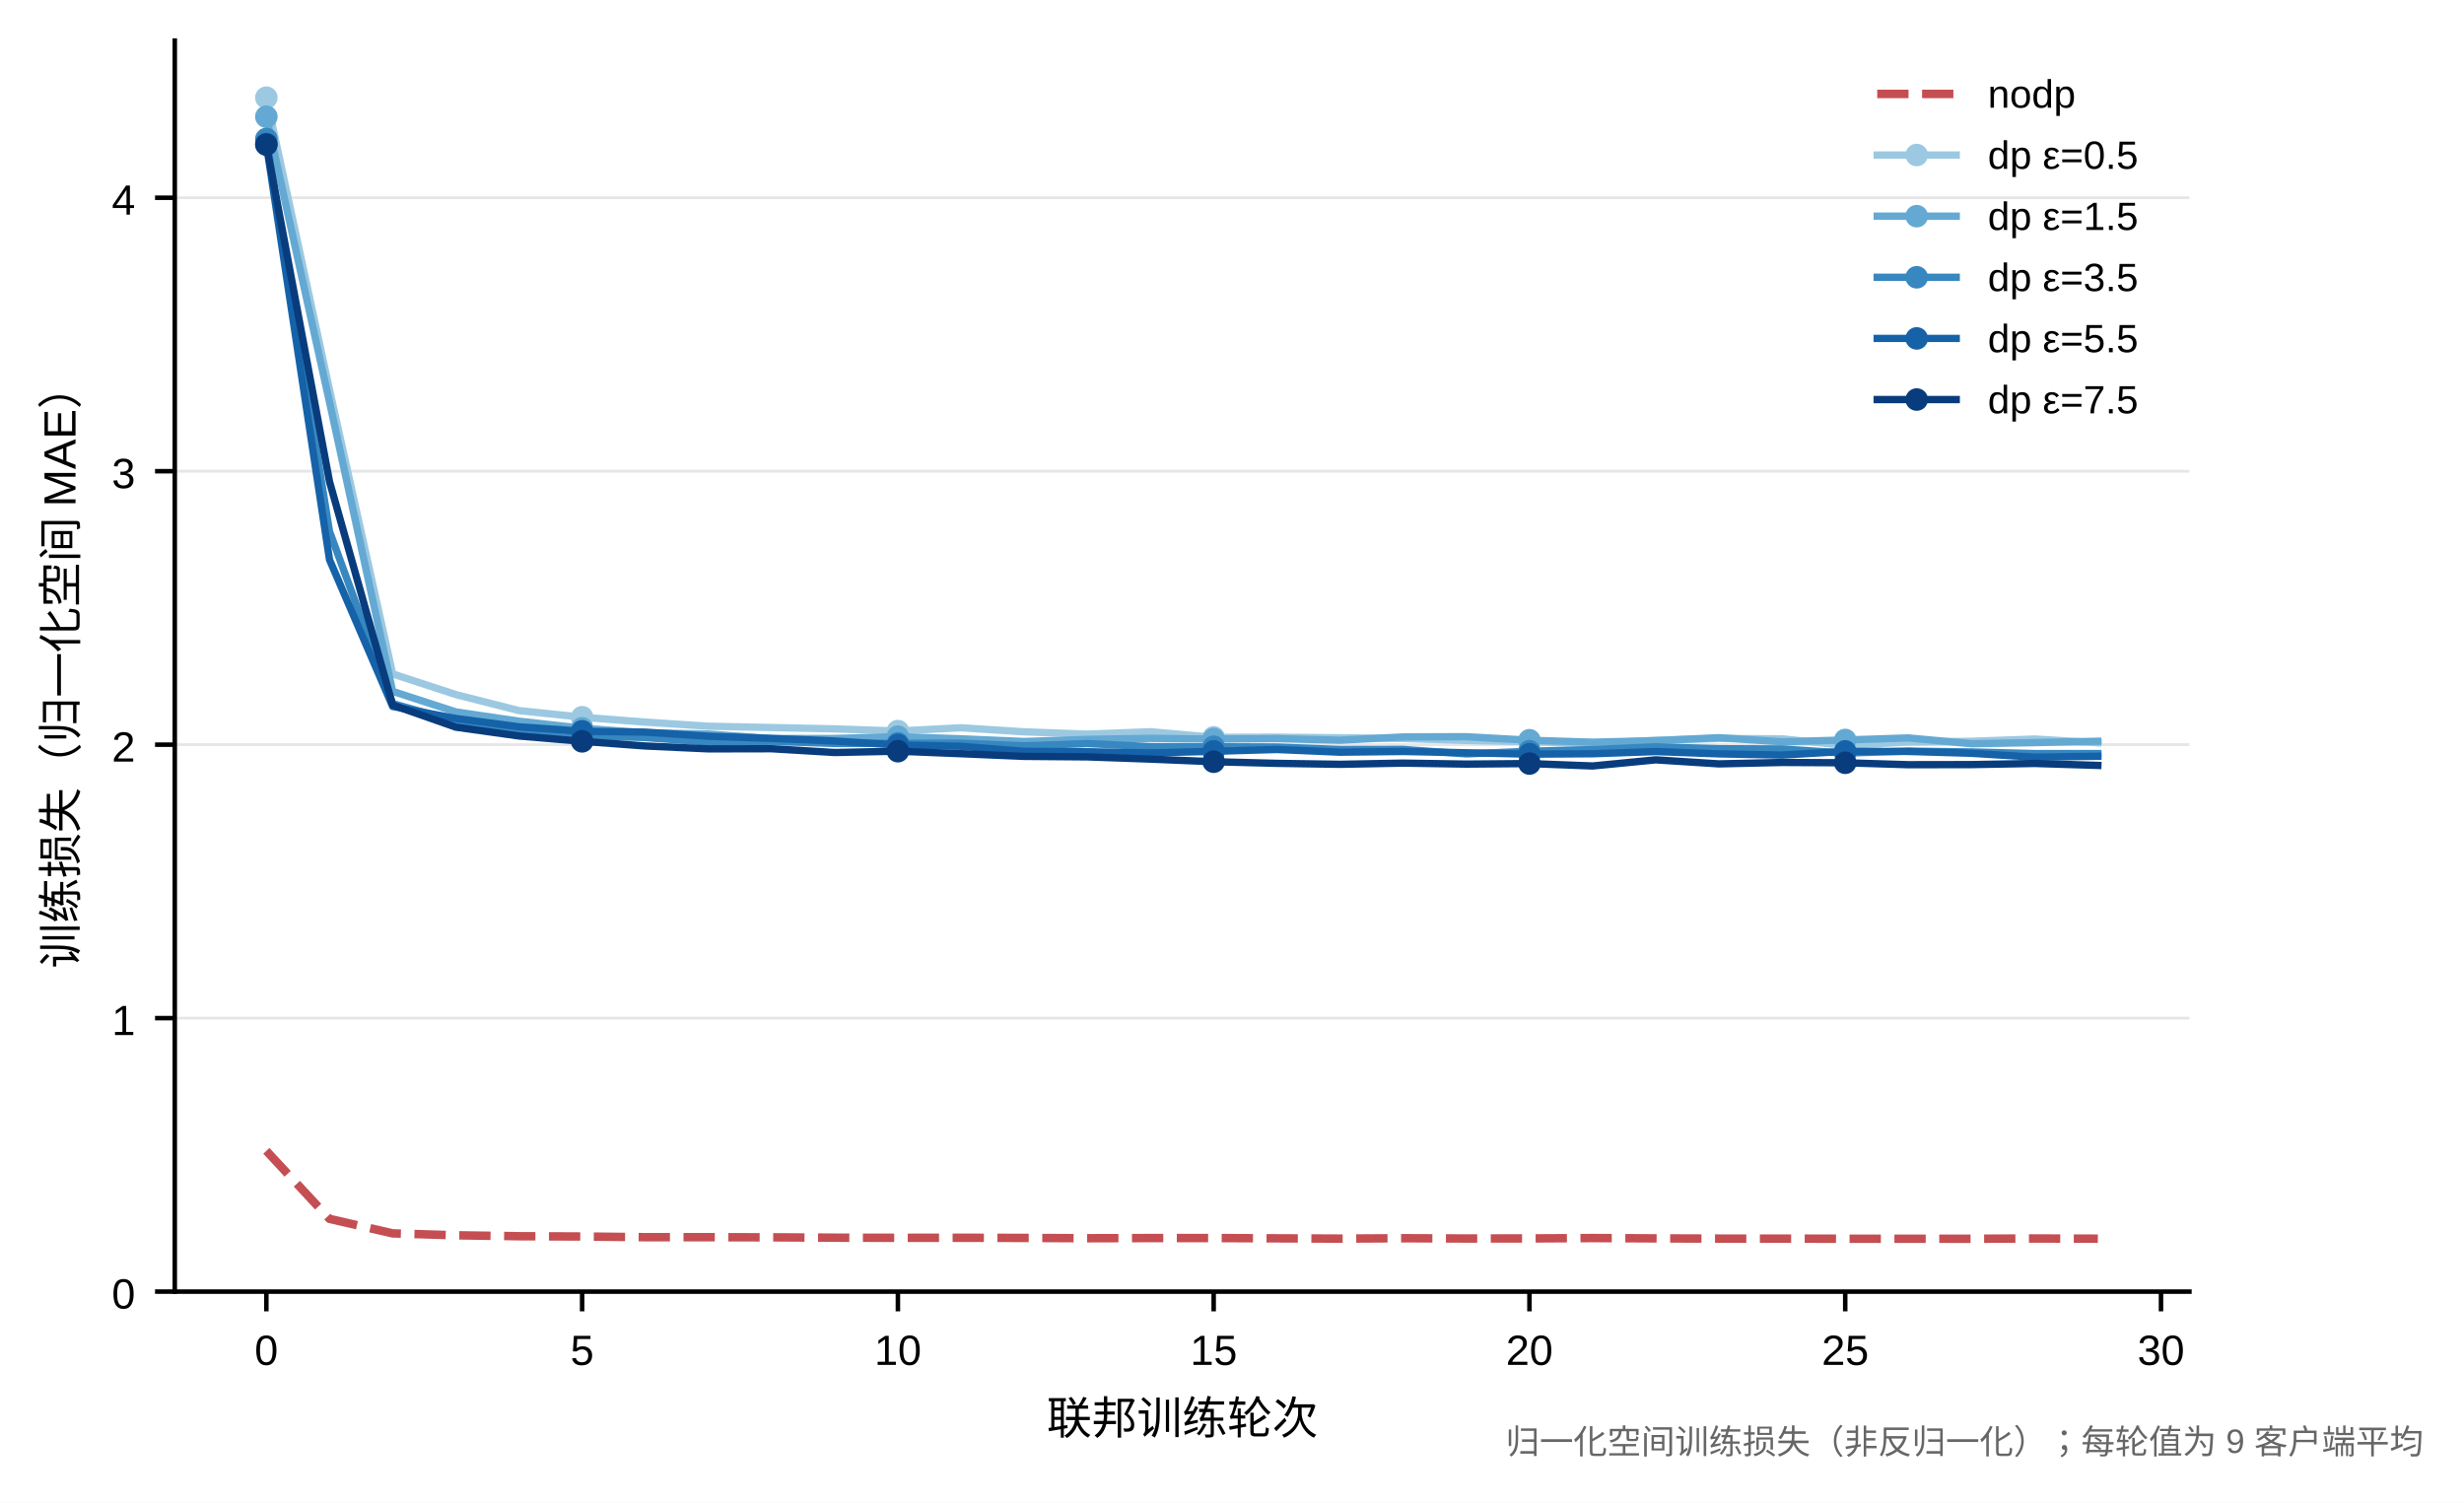
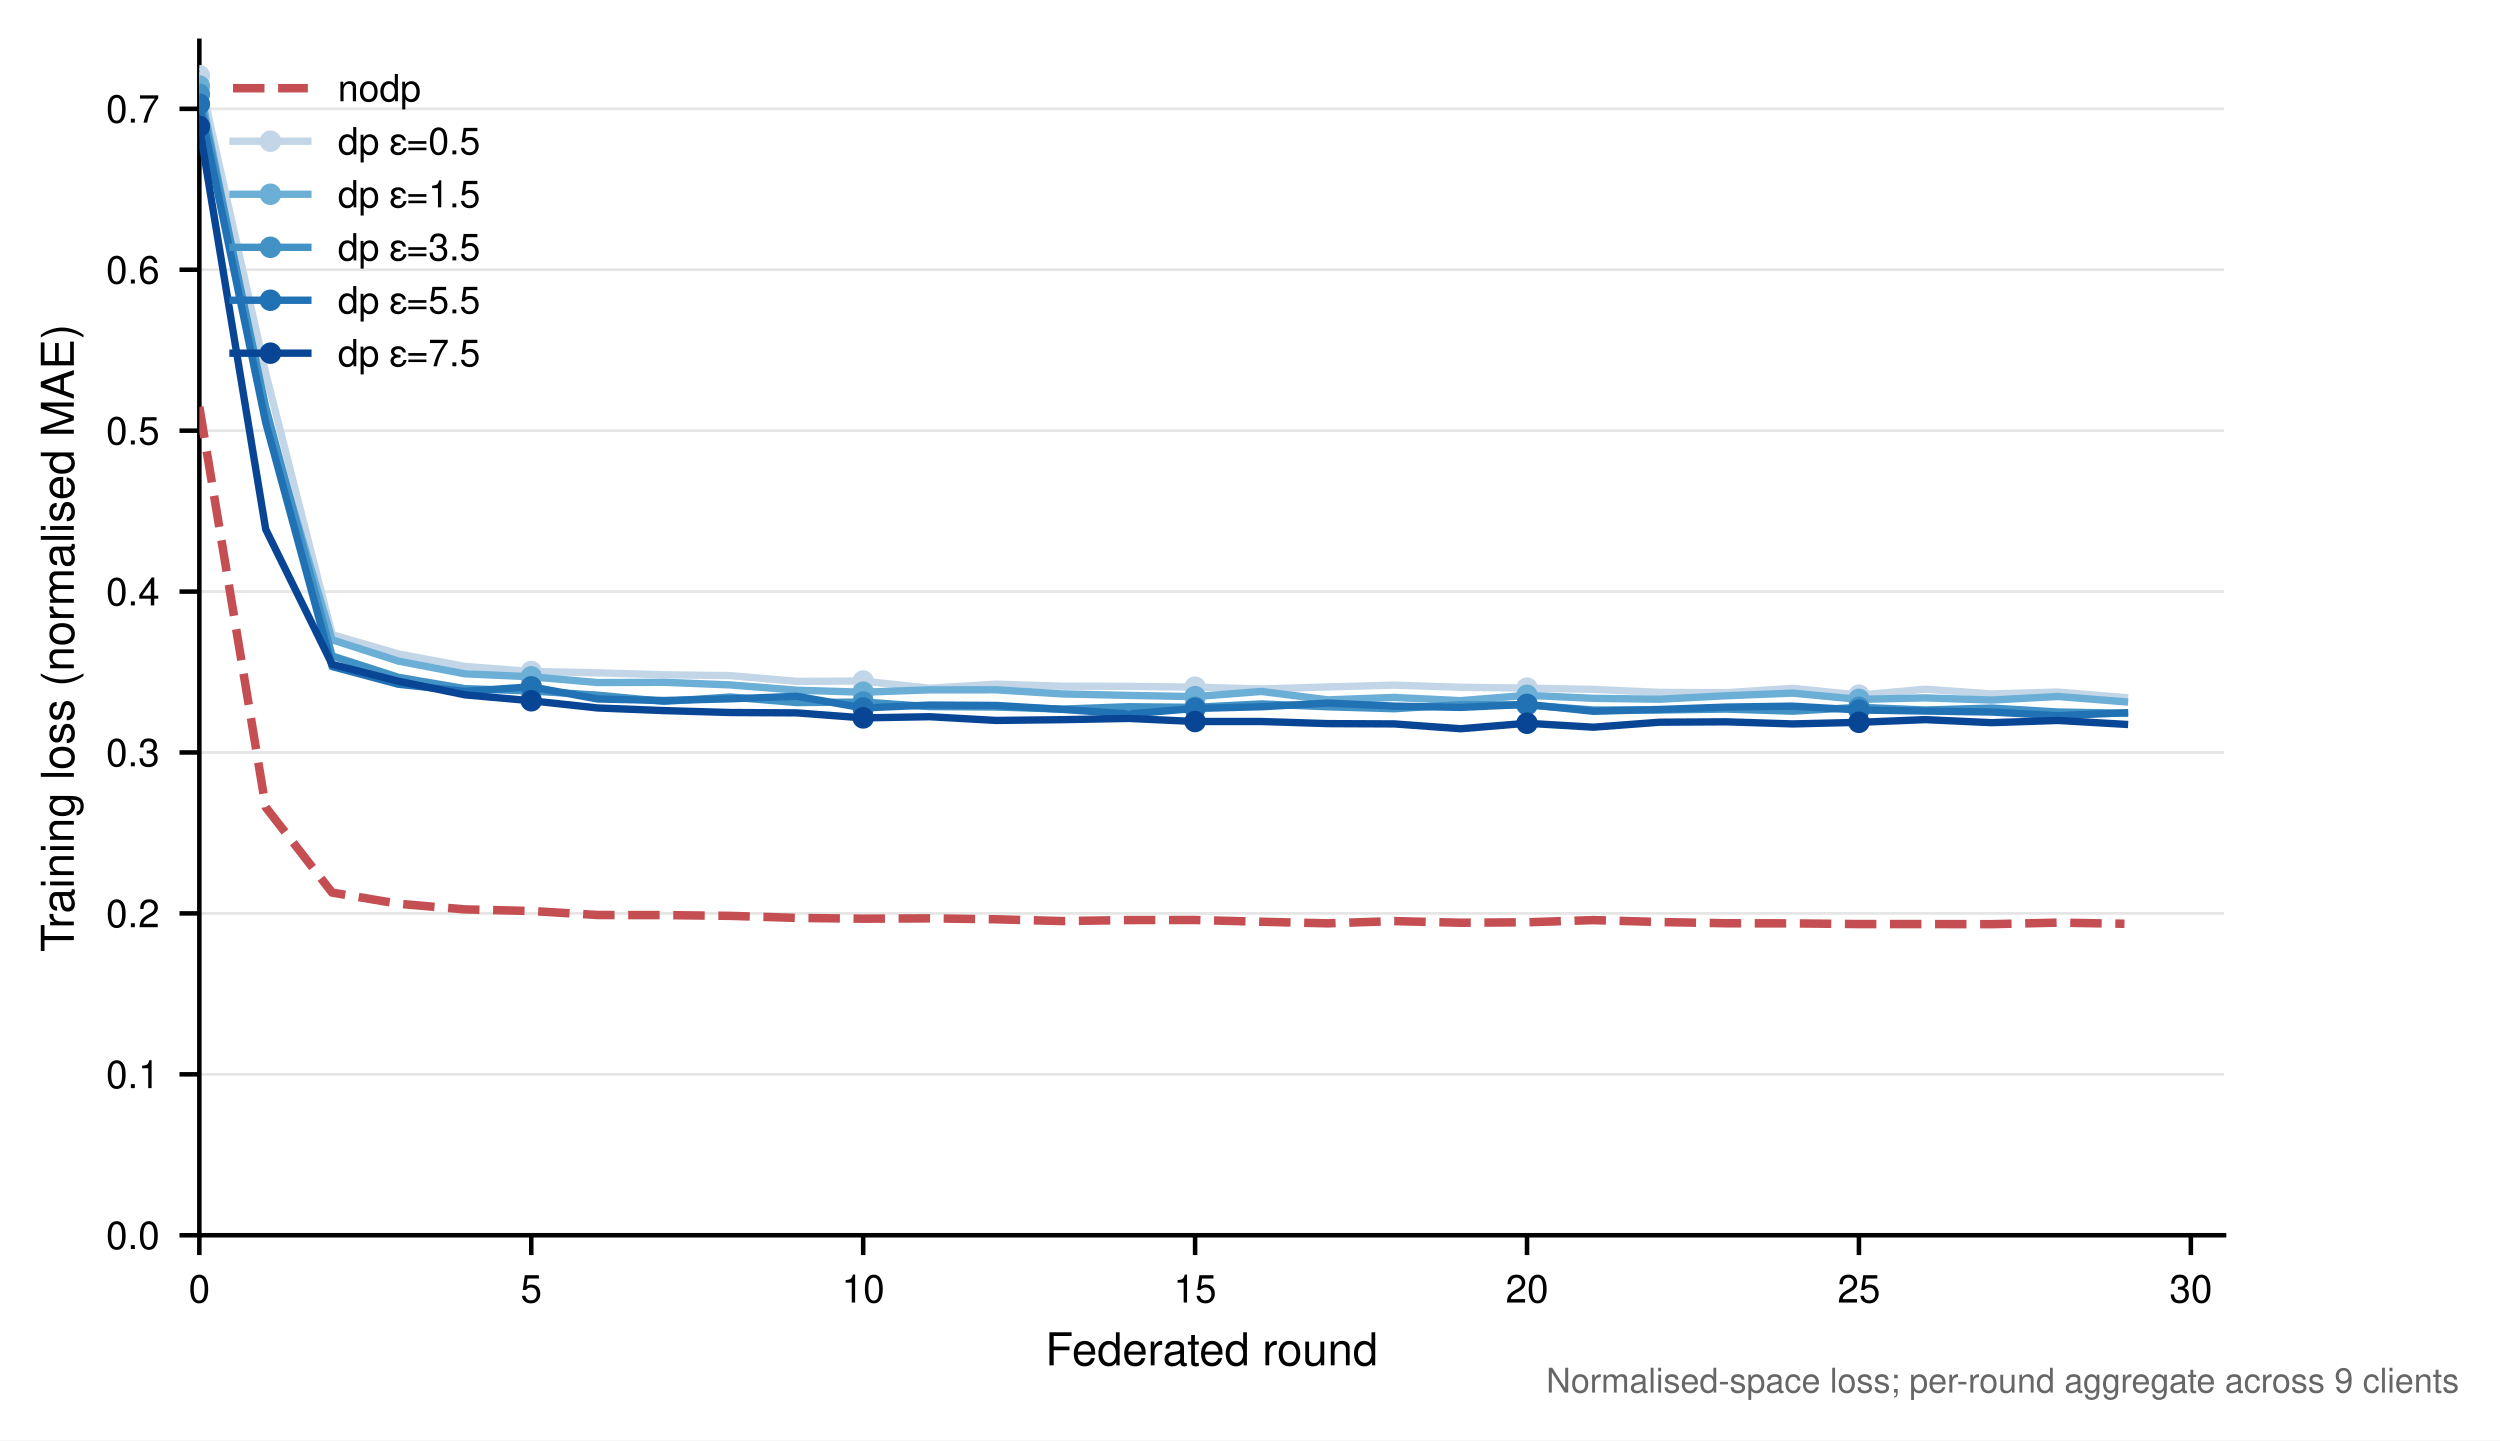
- <svg xmlns="http://www.w3.org/2000/svg" xmlns:xlink="http://www.w3.org/1999/xlink" width="436.774pt" height="266.4pt" viewBox="0 0 436.774 266.4" version="1.1">
+ <svg xmlns="http://www.w3.org/2000/svg" xmlns:xlink="http://www.w3.org/1999/xlink" width="440.952pt" height="254.074pt" viewBox="0 0 440.952 254.074" version="1.1">
  <defs>
    <style type="text/css">*{stroke-linejoin: round; stroke-linecap: butt}</style>
  </defs>
  <g id="figure_1">
    <g id="patch_1">
-       <path d="M 0 266.4  L 436.774 266.4  L 436.774 0  L 0 0  z " style="fill: #ffffff" />
+       <path d="M 0 254.074  L 440.952 254.074  L 440.952 0  L 0 0  z " style="fill: #ffffff" />
    </g>
    <g id="axes_1">
      <g id="patch_2">
-         <path d="M 30.982 228.96  L 388.102 228.96  L 388.102 7.2  L 30.982 7.2  z " style="fill: #ffffff" />
+         <path d="M 35.16 217.872  L 392.279 217.872  L 392.279 7.2  L 35.16 7.2  z " style="fill: #ffffff" />
      </g>
      <g id="matplotlib.axis_1">
        <g id="xtick_1">
          <g id="line2d_1">
            <defs>
-               <path id="mc096a0cbab" d="M 0 0  L 0 3.5  " style="stroke: #000000; stroke-width: 0.8" />
+               <path id="m8c73016b46" d="M 0 0  L 0 3.5  " style="stroke: #000000; stroke-width: 0.8" />
            </defs>
            <g>
-               <use xlink:href="#mc096a0cbab" x="47.215" y="228.96" style="stroke: #000000; stroke-width: 0.8" />
+               <use xlink:href="#m8c73016b46" x="35.16" y="217.872" style="stroke: #000000; stroke-width: 0.8" />
            </g>
          </g>
          <g id="text_1">
-             <text style="font-size: 7.5px; font-family: 'Microsoft YaHei', 'Arial', 'SimHei', 'DejaVu Sans', sans-serif; text-anchor: middle" x="47.215" y="241.955" transform="rotate(-0 47.21452 241.9553)">0</text>
+             <text style="font: 6.8px 'Helvetica', 'Arial', 'DejaVu Sans', sans-serif; text-anchor: middle" x="35.16" y="229.739" transform="rotate(-0 35.1595 229.7393)">0</text>
          </g>
        </g>
        <g id="xtick_2">
          <g id="line2d_2">
            <g>
-               <use xlink:href="#mc096a0cbab" x="103.189" y="228.96" style="stroke: #000000; stroke-width: 0.8" />
+               <use xlink:href="#m8c73016b46" x="93.704" y="217.872" style="stroke: #000000; stroke-width: 0.8" />
            </g>
          </g>
          <g id="text_2">
-             <text style="font-size: 7.5px; font-family: 'Microsoft YaHei', 'Arial', 'SimHei', 'DejaVu Sans', sans-serif; text-anchor: middle" x="103.189" y="241.955" transform="rotate(-0 103.1894 241.9553)">5</text>
+             <text style="font: 6.8px 'Helvetica', 'Arial', 'DejaVu Sans', sans-serif; text-anchor: middle" x="93.704" y="229.739" transform="rotate(-0 93.70376 229.7393)">5</text>
          </g>
        </g>
        <g id="xtick_3">
          <g id="line2d_3">
            <g>
-               <use xlink:href="#mc096a0cbab" x="159.164" y="228.96" style="stroke: #000000; stroke-width: 0.8" />
+               <use xlink:href="#m8c73016b46" x="152.248" y="217.872" style="stroke: #000000; stroke-width: 0.8" />
            </g>
          </g>
          <g id="text_3">
-             <text style="font-size: 7.5px; font-family: 'Microsoft YaHei', 'Arial', 'SimHei', 'DejaVu Sans', sans-serif; text-anchor: middle" x="159.164" y="241.955" transform="rotate(-0 159.1644 241.9553)">10</text>
+             <text style="font: 6.8px 'Helvetica', 'Arial', 'DejaVu Sans', sans-serif; text-anchor: middle" x="152.248" y="229.739" transform="rotate(-0 152.248 229.7393)">10</text>
          </g>
        </g>
        <g id="xtick_4">
          <g id="line2d_4">
            <g>
-               <use xlink:href="#mc096a0cbab" x="215.139" y="228.96" style="stroke: #000000; stroke-width: 0.8" />
+               <use xlink:href="#m8c73016b46" x="210.792" y="217.872" style="stroke: #000000; stroke-width: 0.8" />
            </g>
          </g>
          <g id="text_4">
-             <text style="font-size: 7.5px; font-family: 'Microsoft YaHei', 'Arial', 'SimHei', 'DejaVu Sans', sans-serif; text-anchor: middle" x="215.139" y="241.955" transform="rotate(-0 215.1393 241.9553)">15</text>
+             <text style="font: 6.8px 'Helvetica', 'Arial', 'DejaVu Sans', sans-serif; text-anchor: middle" x="210.792" y="229.739" transform="rotate(-0 210.7923 229.7393)">15</text>
          </g>
        </g>
        <g id="xtick_5">
          <g id="line2d_5">
            <g>
-               <use xlink:href="#mc096a0cbab" x="271.114" y="228.96" style="stroke: #000000; stroke-width: 0.8" />
+               <use xlink:href="#m8c73016b46" x="269.337" y="217.872" style="stroke: #000000; stroke-width: 0.8" />
            </g>
          </g>
          <g id="text_5">
-             <text style="font-size: 7.5px; font-family: 'Microsoft YaHei', 'Arial', 'SimHei', 'DejaVu Sans', sans-serif; text-anchor: middle" x="271.114" y="241.955" transform="rotate(-0 271.1142 241.9553)">20</text>
+             <text style="font: 6.8px 'Helvetica', 'Arial', 'DejaVu Sans', sans-serif; text-anchor: middle" x="269.337" y="229.739" transform="rotate(-0 269.3365 229.7393)">20</text>
          </g>
        </g>
        <g id="xtick_6">
          <g id="line2d_6">
            <g>
-               <use xlink:href="#mc096a0cbab" x="327.089" y="228.96" style="stroke: #000000; stroke-width: 0.8" />
+               <use xlink:href="#m8c73016b46" x="327.881" y="217.872" style="stroke: #000000; stroke-width: 0.8" />
            </g>
          </g>
          <g id="text_6">
-             <text style="font-size: 7.5px; font-family: 'Microsoft YaHei', 'Arial', 'SimHei', 'DejaVu Sans', sans-serif; text-anchor: middle" x="327.089" y="241.955" transform="rotate(-0 327.0891 241.9553)">25</text>
+             <text style="font: 6.8px 'Helvetica', 'Arial', 'DejaVu Sans', sans-serif; text-anchor: middle" x="327.881" y="229.739" transform="rotate(-0 327.8808 229.7393)">25</text>
          </g>
        </g>
        <g id="xtick_7">
          <g id="line2d_7">
            <g>
-               <use xlink:href="#mc096a0cbab" x="383.064" y="228.96" style="stroke: #000000; stroke-width: 0.8" />
+               <use xlink:href="#m8c73016b46" x="386.425" y="217.872" style="stroke: #000000; stroke-width: 0.8" />
            </g>
          </g>
          <g id="text_7">
-             <text style="font-size: 7.5px; font-family: 'Microsoft YaHei', 'Arial', 'SimHei', 'DejaVu Sans', sans-serif; text-anchor: middle" x="383.064" y="241.955" transform="rotate(-0 383.0641 241.9553)">30</text>
+             <text style="font: 6.8px 'Helvetica', 'Arial', 'DejaVu Sans', sans-serif; text-anchor: middle" x="386.425" y="229.739" transform="rotate(-0 386.4251 229.7393)">30</text>
          </g>
        </g>
        <g id="text_8">
-           <text style="font-size: 8px; font-family: 'Microsoft YaHei', 'Arial', 'SimHei', 'DejaVu Sans', sans-serif; text-anchor: middle" x="209.542" y="254.215" transform="rotate(-0 209.5418 254.2148)">联邦训练轮次</text>
+           <text style="font: 8px 'Helvetica', 'Arial', 'DejaVu Sans', sans-serif; text-anchor: middle" x="213.72" y="240.817" transform="rotate(-0 213.7195 240.8171)">Federated round</text>
        </g>
      </g>
      <g id="matplotlib.axis_2">
        <g id="ytick_1">
          <g id="line2d_8">
-             <path d="M 30.982 228.96  L 388.102 228.96  " clip-path="url(#p0b8fe4b0ea)" style="fill: none; stroke: #d6d6d6; stroke-opacity: 0.6; stroke-width: 0.5; stroke-linecap: square" />
+             <path d="M 35.16 217.872  L 392.279 217.872  " clip-path="url(#pbe2f5972a1)" style="fill: none; stroke: #d6d6d6; stroke-opacity: 0.6; stroke-width: 0.5; stroke-linecap: square" />
          </g>
          <g id="line2d_9">
            <defs>
-               <path id="mbb84b31524" d="M 0 0  L -3.5 0  " style="stroke: #000000; stroke-width: 0.8" />
+               <path id="m500024d7c5" d="M 0 0  L -3.5 0  " style="stroke: #000000; stroke-width: 0.8" />
            </defs>
            <g>
-               <use xlink:href="#mbb84b31524" x="30.982" y="228.96" style="stroke: #000000; stroke-width: 0.8" />
+               <use xlink:href="#m500024d7c5" x="35.16" y="217.872" style="stroke: #000000; stroke-width: 0.8" />
            </g>
          </g>
          <g id="text_9">
-             <text style="font-size: 7.5px; font-family: 'Microsoft YaHei', 'Arial', 'SimHei', 'DejaVu Sans', sans-serif; text-anchor: end" x="23.982" y="231.958" transform="rotate(-0 23.9818 231.9577)">0</text>
+             <text style="font: 6.8px 'Helvetica', 'Arial', 'DejaVu Sans', sans-serif; text-anchor: end" x="28.16" y="220.306" transform="rotate(-0 28.1595 220.3057)">0.0</text>
          </g>
        </g>
        <g id="ytick_2">
          <g id="line2d_10">
-             <path d="M 30.982 180.483  L 388.102 180.483  " clip-path="url(#p0b8fe4b0ea)" style="fill: none; stroke: #d6d6d6; stroke-opacity: 0.6; stroke-width: 0.5; stroke-linecap: square" />
+             <path d="M 35.16 189.49  L 392.279 189.49  " clip-path="url(#pbe2f5972a1)" style="fill: none; stroke: #d6d6d6; stroke-opacity: 0.6; stroke-width: 0.5; stroke-linecap: square" />
          </g>
          <g id="line2d_11">
            <g>
-               <use xlink:href="#mbb84b31524" x="30.982" y="180.483" style="stroke: #000000; stroke-width: 0.8" />
+               <use xlink:href="#m500024d7c5" x="35.16" y="189.49" style="stroke: #000000; stroke-width: 0.8" />
            </g>
          </g>
          <g id="text_10">
-             <text style="font-size: 7.5px; font-family: 'Microsoft YaHei', 'Arial', 'SimHei', 'DejaVu Sans', sans-serif; text-anchor: end" x="23.982" y="183.481" transform="rotate(-0 23.9818 183.4807)">1</text>
+             <text style="font: 6.8px 'Helvetica', 'Arial', 'DejaVu Sans', sans-serif; text-anchor: end" x="28.16" y="191.923" transform="rotate(-0 28.1595 191.9234)">0.1</text>
          </g>
        </g>
        <g id="ytick_3">
          <g id="line2d_12">
-             <path d="M 30.982 132.006  L 388.102 132.006  " clip-path="url(#p0b8fe4b0ea)" style="fill: none; stroke: #d6d6d6; stroke-opacity: 0.6; stroke-width: 0.5; stroke-linecap: square" />
+             <path d="M 35.16 161.107  L 392.279 161.107  " clip-path="url(#pbe2f5972a1)" style="fill: none; stroke: #d6d6d6; stroke-opacity: 0.6; stroke-width: 0.5; stroke-linecap: square" />
          </g>
          <g id="line2d_13">
            <g>
-               <use xlink:href="#mbb84b31524" x="30.982" y="132.006" style="stroke: #000000; stroke-width: 0.8" />
+               <use xlink:href="#m500024d7c5" x="35.16" y="161.107" style="stroke: #000000; stroke-width: 0.8" />
            </g>
          </g>
          <g id="text_11">
-             <text style="font-size: 7.5px; font-family: 'Microsoft YaHei', 'Arial', 'SimHei', 'DejaVu Sans', sans-serif; text-anchor: end" x="23.982" y="135.004" transform="rotate(-0 23.9818 135.0037)">2</text>
+             <text style="font: 6.8px 'Helvetica', 'Arial', 'DejaVu Sans', sans-serif; text-anchor: end" x="28.16" y="163.541" transform="rotate(-0 28.1595 163.5411)">0.2</text>
          </g>
        </g>
        <g id="ytick_4">
          <g id="line2d_14">
-             <path d="M 30.982 83.529  L 388.102 83.529  " clip-path="url(#p0b8fe4b0ea)" style="fill: none; stroke: #d6d6d6; stroke-opacity: 0.6; stroke-width: 0.5; stroke-linecap: square" />
+             <path d="M 35.16 132.725  L 392.279 132.725  " clip-path="url(#pbe2f5972a1)" style="fill: none; stroke: #d6d6d6; stroke-opacity: 0.6; stroke-width: 0.5; stroke-linecap: square" />
          </g>
          <g id="line2d_15">
            <g>
-               <use xlink:href="#mbb84b31524" x="30.982" y="83.529" style="stroke: #000000; stroke-width: 0.8" />
+               <use xlink:href="#m500024d7c5" x="35.16" y="132.725" style="stroke: #000000; stroke-width: 0.8" />
            </g>
          </g>
          <g id="text_12">
-             <text style="font-size: 7.5px; font-family: 'Microsoft YaHei', 'Arial', 'SimHei', 'DejaVu Sans', sans-serif; text-anchor: end" x="23.982" y="86.527" transform="rotate(-0 23.9818 86.52677)">3</text>
+             <text style="font: 6.8px 'Helvetica', 'Arial', 'DejaVu Sans', sans-serif; text-anchor: end" x="28.16" y="135.159" transform="rotate(-0 28.1595 135.1589)">0.3</text>
          </g>
        </g>
        <g id="ytick_5">
          <g id="line2d_16">
-             <path d="M 30.982 35.052  L 388.102 35.052  " clip-path="url(#p0b8fe4b0ea)" style="fill: none; stroke: #d6d6d6; stroke-opacity: 0.6; stroke-width: 0.5; stroke-linecap: square" />
+             <path d="M 35.16 104.343  L 392.279 104.343  " clip-path="url(#pbe2f5972a1)" style="fill: none; stroke: #d6d6d6; stroke-opacity: 0.6; stroke-width: 0.5; stroke-linecap: square" />
          </g>
          <g id="line2d_17">
            <g>
-               <use xlink:href="#mbb84b31524" x="30.982" y="35.052" style="stroke: #000000; stroke-width: 0.8" />
+               <use xlink:href="#m500024d7c5" x="35.16" y="104.343" style="stroke: #000000; stroke-width: 0.8" />
            </g>
          </g>
          <g id="text_13">
-             <text style="font-size: 7.5px; font-family: 'Microsoft YaHei', 'Arial', 'SimHei', 'DejaVu Sans', sans-serif; text-anchor: end" x="23.982" y="38.05" transform="rotate(-0 23.9818 38.04981)">4</text>
-           </g>
-         </g>
-         <g id="text_14">
-           <text style="font-size: 8px; font-family: 'Microsoft YaHei', 'Arial', 'SimHei', 'DejaVu Sans', sans-serif; text-anchor: middle" x="13.595" y="118.08" transform="rotate(-90 13.595 118.08)">训练损失（归一化空间 MAE）</text>
-         </g>
-       </g>
-       <g id="line2d_18">
-         <path d="M 47.215 204.006  L 58.41 216.065  L 69.604 218.637  L 80.799 218.975  L 91.994 219.144  L 103.189 219.192  L 114.384 219.313  L 125.579 219.315  L 136.774 219.338  L 147.969 219.4  L 159.164 219.424  L 170.359 219.414  L 181.554 219.442  L 192.749 219.496  L 203.944 219.465  L 215.139 219.463  L 226.334 219.516  L 237.529 219.564  L 248.724 219.496  L 259.919 219.546  L 271.114 219.532  L 282.309 219.466  L 293.504 219.524  L 304.699 219.562  L 315.894 219.565  L 327.089 219.586  L 338.284 219.586  L 349.479 219.589  L 360.674 219.542  L 371.869 219.577  " clip-path="url(#p0b8fe4b0ea)" style="fill: none; stroke-dasharray: 5.55,2.4; stroke-dashoffset: 0; stroke: #c44e52; stroke-width: 1.5" />
-       </g>
-       <g id="line2d_19">
-         <path d="M 47.215 17.314  L 58.41 69.087  L 69.604 119.463  L 80.799 123.126  L 91.994 125.968  L 103.189 127.141  L 114.384 128.01  L 125.579 128.736  L 136.774 128.97  L 147.969 129.203  L 159.164 129.591  L 170.359 129.01  L 181.554 129.728  L 192.749 130.142  L 203.944 129.714  L 215.139 130.705  L 226.334 130.68  L 237.529 130.781  L 248.724 130.904  L 259.919 131.265  L 271.114 131.472  L 282.309 131.82  L 293.504 131.225  L 304.699 130.907  L 315.894 130.972  L 327.089 132.13  L 338.284 131.538  L 349.479 131.407  L 360.674 131.006  L 371.869 131.671  " clip-path="url(#p0b8fe4b0ea)" style="fill: none; stroke: #9cc9e1; stroke-width: 1.3; stroke-linecap: square" />
-         <defs>
-           <path id="md9bd10a588" d="M 0 1.5  C 0.398 1.5 0.779 1.342 1.061 1.061  C 1.342 0.779 1.5 0.398 1.5 0  C 1.5 -0.398 1.342 -0.779 1.061 -1.061  C 0.779 -1.342 0.398 -1.5 0 -1.5  C -0.398 -1.5 -0.779 -1.342 -1.061 -1.061  C -1.342 -0.779 -1.5 -0.398 -1.5 0  C -1.5 0.398 -1.342 0.779 -1.061 1.061  C -0.779 1.342 -0.398 1.5 0 1.5  z " style="stroke: #9cc9e1" />
-         </defs>
-         <g clip-path="url(#p0b8fe4b0ea)">
-           <use xlink:href="#md9bd10a588" x="47.215" y="17.314" style="fill: #9cc9e1; stroke: #9cc9e1" />
-           <use xlink:href="#md9bd10a588" x="103.189" y="127.141" style="fill: #9cc9e1; stroke: #9cc9e1" />
-           <use xlink:href="#md9bd10a588" x="159.164" y="129.591" style="fill: #9cc9e1; stroke: #9cc9e1" />
-           <use xlink:href="#md9bd10a588" x="215.139" y="130.705" style="fill: #9cc9e1; stroke: #9cc9e1" />
-           <use xlink:href="#md9bd10a588" x="271.114" y="131.472" style="fill: #9cc9e1; stroke: #9cc9e1" />
-           <use xlink:href="#md9bd10a588" x="327.089" y="132.13" style="fill: #9cc9e1; stroke: #9cc9e1" />
-         </g>
-       </g>
-       <g id="line2d_20">
-         <path d="M 47.215 20.69  L 58.41 71.286  L 69.604 122.553  L 80.799 126.2  L 91.994 127.843  L 103.189 129.097  L 114.384 129.906  L 125.579 130.125  L 136.774 130.923  L 147.969 130.907  L 159.164 130.584  L 170.359 130.963  L 181.554 131.445  L 192.749 131.07  L 203.944 130.886  L 215.139 131.016  L 226.334 130.935  L 237.529 131.219  L 248.724 130.633  L 259.919 130.593  L 271.114 131.219  L 282.309 131.565  L 293.504 131.293  L 304.699 130.767  L 315.894 131.501  L 327.089 131.174  L 338.284 130.811  L 349.479 131.84  L 360.674 131.643  L 371.869 131.397  " clip-path="url(#p0b8fe4b0ea)" style="fill: none; stroke: #64a9d3; stroke-width: 1.3; stroke-linecap: square" />
-         <defs>
-           <path id="m34558d13ee" d="M 0 1.5  C 0.398 1.5 0.779 1.342 1.061 1.061  C 1.342 0.779 1.5 0.398 1.5 0  C 1.5 -0.398 1.342 -0.779 1.061 -1.061  C 0.779 -1.342 0.398 -1.5 0 -1.5  C -0.398 -1.5 -0.779 -1.342 -1.061 -1.061  C -1.342 -0.779 -1.5 -0.398 -1.5 0  C -1.5 0.398 -1.342 0.779 -1.061 1.061  C -0.779 1.342 -0.398 1.5 0 1.5  z " style="stroke: #64a9d3" />
-         </defs>
-         <g clip-path="url(#p0b8fe4b0ea)">
-           <use xlink:href="#m34558d13ee" x="47.215" y="20.69" style="fill: #64a9d3; stroke: #64a9d3" />
-           <use xlink:href="#m34558d13ee" x="103.189" y="129.097" style="fill: #64a9d3; stroke: #64a9d3" />
-           <use xlink:href="#m34558d13ee" x="159.164" y="130.584" style="fill: #64a9d3; stroke: #64a9d3" />
-           <use xlink:href="#m34558d13ee" x="215.139" y="131.016" style="fill: #64a9d3; stroke: #64a9d3" />
-           <use xlink:href="#m34558d13ee" x="271.114" y="131.219" style="fill: #64a9d3; stroke: #64a9d3" />
-           <use xlink:href="#m34558d13ee" x="327.089" y="131.174" style="fill: #64a9d3; stroke: #64a9d3" />
-         </g>
-       </g>
-       <g id="line2d_21">
-         <path d="M 47.215 24.636  L 58.41 94.197  L 69.604 124.723  L 80.799 127.885  L 91.994 129.905  L 103.189 130.423  L 114.384 130.75  L 125.579 131.554  L 136.774 131.418  L 147.969 131.789  L 159.164 131.761  L 170.359 131.754  L 181.554 132.215  L 192.749 131.808  L 203.944 132.351  L 215.139 132.37  L 226.334 132.419  L 237.529 132.867  L 248.724 132.848  L 259.919 133.643  L 271.114 133.169  L 282.309 132.873  L 293.504 132.383  L 304.699 132.717  L 315.894 132.766  L 327.089 133.501  L 338.284 133.145  L 349.479 133.292  L 360.674 133.581  L 371.869 133.585  " clip-path="url(#p0b8fe4b0ea)" style="fill: none; stroke: #3787c0; stroke-width: 1.3; stroke-linecap: square" />
-         <defs>
-           <path id="m93f8639a1e" d="M 0 1.5  C 0.398 1.5 0.779 1.342 1.061 1.061  C 1.342 0.779 1.5 0.398 1.5 0  C 1.5 -0.398 1.342 -0.779 1.061 -1.061  C 0.779 -1.342 0.398 -1.5 0 -1.5  C -0.398 -1.5 -0.779 -1.342 -1.061 -1.061  C -1.342 -0.779 -1.5 -0.398 -1.5 0  C -1.5 0.398 -1.342 0.779 -1.061 1.061  C -0.779 1.342 -0.398 1.5 0 1.5  z " style="stroke: #3787c0" />
-         </defs>
-         <g clip-path="url(#p0b8fe4b0ea)">
-           <use xlink:href="#m93f8639a1e" x="47.215" y="24.636" style="fill: #3787c0; stroke: #3787c0" />
-           <use xlink:href="#m93f8639a1e" x="103.189" y="130.423" style="fill: #3787c0; stroke: #3787c0" />
-           <use xlink:href="#m93f8639a1e" x="159.164" y="131.761" style="fill: #3787c0; stroke: #3787c0" />
-           <use xlink:href="#m93f8639a1e" x="215.139" y="132.37" style="fill: #3787c0; stroke: #3787c0" />
-           <use xlink:href="#m93f8639a1e" x="271.114" y="133.169" style="fill: #3787c0; stroke: #3787c0" />
-           <use xlink:href="#m93f8639a1e" x="327.089" y="133.501" style="fill: #3787c0; stroke: #3787c0" />
-         </g>
-       </g>
-       <g id="line2d_22">
-         <path d="M 47.215 25.539  L 58.41 99.225  L 69.604 125.231  L 80.799 127.363  L 91.994 128.846  L 103.189 129.629  L 114.384 129.781  L 125.579 130.511  L 136.774 130.893  L 147.969 131.36  L 159.164 132.055  L 170.359 132.298  L 181.554 133.182  L 192.749 133.254  L 203.944 133.465  L 215.139 133.187  L 226.334 132.859  L 237.529 133.341  L 248.724 133.213  L 259.919 133.437  L 271.114 133.689  L 282.309 133.616  L 293.504 133.229  L 304.699 133.638  L 315.894 133.851  L 327.089 133.194  L 338.284 133.207  L 349.479 133.535  L 360.674 134.224  L 371.869 134.059  " clip-path="url(#p0b8fe4b0ea)" style="fill: none; stroke: #1562a9; stroke-width: 1.3; stroke-linecap: square" />
-         <defs>
-           <path id="mb48e429b56" d="M 0 1.5  C 0.398 1.5 0.779 1.342 1.061 1.061  C 1.342 0.779 1.5 0.398 1.5 0  C 1.5 -0.398 1.342 -0.779 1.061 -1.061  C 0.779 -1.342 0.398 -1.5 0 -1.5  C -0.398 -1.5 -0.779 -1.342 -1.061 -1.061  C -1.342 -0.779 -1.5 -0.398 -1.5 0  C -1.5 0.398 -1.342 0.779 -1.061 1.061  C -0.779 1.342 -0.398 1.5 0 1.5  z " style="stroke: #1562a9" />
-         </defs>
-         <g clip-path="url(#p0b8fe4b0ea)">
-           <use xlink:href="#mb48e429b56" x="47.215" y="25.539" style="fill: #1562a9; stroke: #1562a9" />
-           <use xlink:href="#mb48e429b56" x="103.189" y="129.629" style="fill: #1562a9; stroke: #1562a9" />
-           <use xlink:href="#mb48e429b56" x="159.164" y="132.055" style="fill: #1562a9; stroke: #1562a9" />
-           <use xlink:href="#mb48e429b56" x="215.139" y="133.187" style="fill: #1562a9; stroke: #1562a9" />
-           <use xlink:href="#mb48e429b56" x="271.114" y="133.689" style="fill: #1562a9; stroke: #1562a9" />
-           <use xlink:href="#mb48e429b56" x="327.089" y="133.194" style="fill: #1562a9; stroke: #1562a9" />
-         </g>
-       </g>
-       <g id="line2d_23">
-         <path d="M 47.215 25.64  L 58.41 85.376  L 69.604 124.978  L 80.799 128.9  L 91.994 130.466  L 103.189 131.414  L 114.384 132.237  L 125.579 132.749  L 136.774 132.727  L 147.969 133.395  L 159.164 133.16  L 170.359 133.609  L 181.554 134.082  L 192.749 134.172  L 203.944 134.566  L 215.139 135.029  L 226.334 135.315  L 237.529 135.488  L 248.724 135.274  L 259.919 135.45  L 271.114 135.354  L 282.309 135.782  L 293.504 134.694  L 304.699 135.41  L 315.894 135.158  L 327.089 135.215  L 338.284 135.557  L 349.479 135.538  L 360.674 135.335  L 371.869 135.68  " clip-path="url(#p0b8fe4b0ea)" style="fill: none; stroke: #083c7d; stroke-width: 1.3; stroke-linecap: square" />
-         <defs>
-           <path id="m89db199615" d="M 0 1.5  C 0.398 1.5 0.779 1.342 1.061 1.061  C 1.342 0.779 1.5 0.398 1.5 0  C 1.5 -0.398 1.342 -0.779 1.061 -1.061  C 0.779 -1.342 0.398 -1.5 0 -1.5  C -0.398 -1.5 -0.779 -1.342 -1.061 -1.061  C -1.342 -0.779 -1.5 -0.398 -1.5 0  C -1.5 0.398 -1.342 0.779 -1.061 1.061  C -0.779 1.342 -0.398 1.5 0 1.5  z " style="stroke: #083c7d" />
-         </defs>
-         <g clip-path="url(#p0b8fe4b0ea)">
-           <use xlink:href="#m89db199615" x="47.215" y="25.64" style="fill: #083c7d; stroke: #083c7d" />
-           <use xlink:href="#m89db199615" x="103.189" y="131.414" style="fill: #083c7d; stroke: #083c7d" />
-           <use xlink:href="#m89db199615" x="159.164" y="133.16" style="fill: #083c7d; stroke: #083c7d" />
-           <use xlink:href="#m89db199615" x="215.139" y="135.029" style="fill: #083c7d; stroke: #083c7d" />
-           <use xlink:href="#m89db199615" x="271.114" y="135.354" style="fill: #083c7d; stroke: #083c7d" />
-           <use xlink:href="#m89db199615" x="327.089" y="135.215" style="fill: #083c7d; stroke: #083c7d" />
+             <text style="font: 6.8px 'Helvetica', 'Arial', 'DejaVu Sans', sans-serif; text-anchor: end" x="28.16" y="106.777" transform="rotate(-0 28.1595 106.7766)">0.4</text>
+           </g>
+         </g>
+         <g id="ytick_6">
+           <g id="line2d_18">
+             <path d="M 35.16 75.961  L 392.279 75.961  " clip-path="url(#pbe2f5972a1)" style="fill: none; stroke: #d6d6d6; stroke-opacity: 0.6; stroke-width: 0.5; stroke-linecap: square" />
+           </g>
+           <g id="line2d_19">
+             <g>
+               <use xlink:href="#m500024d7c5" x="35.16" y="75.961" style="stroke: #000000; stroke-width: 0.8" />
+             </g>
+           </g>
+           <g id="text_14">
+             <text style="font: 6.8px 'Helvetica', 'Arial', 'DejaVu Sans', sans-serif; text-anchor: end" x="28.16" y="78.394" transform="rotate(-0 28.1595 78.39434)">0.5</text>
+           </g>
+         </g>
+         <g id="ytick_7">
+           <g id="line2d_20">
+             <path d="M 35.16 47.578  L 392.279 47.578  " clip-path="url(#pbe2f5972a1)" style="fill: none; stroke: #d6d6d6; stroke-opacity: 0.6; stroke-width: 0.5; stroke-linecap: square" />
+           </g>
+           <g id="line2d_21">
+             <g>
+               <use xlink:href="#m500024d7c5" x="35.16" y="47.578" style="stroke: #000000; stroke-width: 0.8" />
+             </g>
+           </g>
+           <g id="text_15">
+             <text style="font: 6.8px 'Helvetica', 'Arial', 'DejaVu Sans', sans-serif; text-anchor: end" x="28.16" y="50.012" transform="rotate(-0 28.1595 50.01208)">0.6</text>
+           </g>
+         </g>
+         <g id="ytick_8">
+           <g id="line2d_22">
+             <path d="M 35.16 19.196  L 392.279 19.196  " clip-path="url(#pbe2f5972a1)" style="fill: none; stroke: #d6d6d6; stroke-opacity: 0.6; stroke-width: 0.5; stroke-linecap: square" />
+           </g>
+           <g id="line2d_23">
+             <g>
+               <use xlink:href="#m500024d7c5" x="35.16" y="19.196" style="stroke: #000000; stroke-width: 0.8" />
+             </g>
+           </g>
+           <g id="text_16">
+             <text style="font: 6.8px 'Helvetica', 'Arial', 'DejaVu Sans', sans-serif; text-anchor: end" x="28.16" y="21.63" transform="rotate(-0 28.1595 21.62982)">0.7</text>
+           </g>
+         </g>
+         <g id="text_17">
+           <text style="font: 8px 'Helvetica', 'Arial', 'DejaVu Sans', sans-serif; text-anchor: middle" x="13.024" y="112.536" transform="rotate(-90 13.02375 112.536)">Training loss (normalised MAE)</text>
        </g>
      </g>
      <g id="patch_3">
-         <path d="M 30.982 228.96  L 30.982 7.2  " style="fill: none; stroke: #000000; stroke-width: 0.8; stroke-linejoin: miter; stroke-linecap: square" />
+         <path d="M 35.16 217.872  L 35.16 7.2  " style="fill: none; stroke: #000000; stroke-width: 0.8; stroke-linejoin: miter; stroke-linecap: square" />
      </g>
      <g id="patch_4">
-         <path d="M 30.982 228.96  L 388.102 228.96  " style="fill: none; stroke: #000000; stroke-width: 0.8; stroke-linejoin: miter; stroke-linecap: square" />
+         <path d="M 35.16 217.872  L 392.279 217.872  " style="fill: none; stroke: #000000; stroke-width: 0.8; stroke-linejoin: miter; stroke-linecap: square" />
+       </g>
+       <g id="line2d_24">
+         <path d="M 35.16 13.336  L 46.868 65.842  L 58.577 111.942  L 70.286 115.342  L 81.995 117.546  L 93.704 118.444  L 105.413 118.669  L 117.121 119.02  L 128.83 119.165  L 140.539 120.178  L 152.248 120.123  L 163.957 121.391  L 175.666 120.673  L 187.375 121.035  L 199.083 121.06  L 210.792 121.201  L 222.501 121.522  L 234.21 121.159  L 245.919 120.847  L 257.628 121.222  L 269.337 121.366  L 281.045 121.592  L 292.754 122.128  L 304.463 122.175  L 316.172 121.407  L 327.881 122.601  L 339.59 121.562  L 351.299 122.394  L 363.007 122.061  L 374.716 123.031  " clip-path="url(#pbe2f5972a1)" style="fill: none; stroke: #c3d6e8; stroke-width: 1.3; stroke-linecap: square" />
+         <defs>
+           <path id="me254dfd2cd" d="M 0 1.4  C 0.371 1.4 0.727 1.252 0.99 0.99  C 1.252 0.727 1.4 0.371 1.4 0  C 1.4 -0.371 1.252 -0.727 0.99 -0.99  C 0.727 -1.252 0.371 -1.4 0 -1.4  C -0.371 -1.4 -0.727 -1.252 -0.99 -0.99  C -1.252 -0.727 -1.4 -0.371 -1.4 0  C -1.4 0.371 -1.252 0.727 -0.99 0.99  C -0.727 1.252 -0.371 1.4 0 1.4  z " style="stroke: #c3d6e8" />
+         </defs>
+         <g clip-path="url(#pbe2f5972a1)">
+           <use xlink:href="#me254dfd2cd" x="35.16" y="13.336" style="fill: #c3d6e8; stroke: #c3d6e8" />
+           <use xlink:href="#me254dfd2cd" x="93.704" y="118.444" style="fill: #c3d6e8; stroke: #c3d6e8" />
+           <use xlink:href="#me254dfd2cd" x="152.248" y="120.123" style="fill: #c3d6e8; stroke: #c3d6e8" />
+           <use xlink:href="#me254dfd2cd" x="210.792" y="121.201" style="fill: #c3d6e8; stroke: #c3d6e8" />
+           <use xlink:href="#me254dfd2cd" x="269.337" y="121.366" style="fill: #c3d6e8; stroke: #c3d6e8" />
+           <use xlink:href="#me254dfd2cd" x="327.881" y="122.601" style="fill: #c3d6e8; stroke: #c3d6e8" />
+         </g>
+       </g>
+       <g id="line2d_25">
+         <path d="M 35.16 15.173  L 46.868 73.25  L 58.577 112.849  L 70.286 116.613  L 81.995 118.85  L 93.704 119.376  L 105.413 120.389  L 117.121 120.345  L 128.83 120.808  L 140.539 121.74  L 152.248 122.09  L 163.957 121.681  L 175.666 121.669  L 187.375 122.393  L 199.083 122.654  L 210.792 122.873  L 222.501 121.959  L 234.21 123.442  L 245.919 123.012  L 257.628 123.584  L 269.337 122.64  L 281.045 123.17  L 292.754 123.329  L 304.463 122.72  L 316.172 122.254  L 327.881 123.356  L 339.59 123.093  L 351.299 123.478  L 363.007 122.847  L 374.716 123.78  " clip-path="url(#pbe2f5972a1)" style="fill: none; stroke: #6baed6; stroke-width: 1.3; stroke-linecap: square" />
+         <defs>
+           <path id="md5374a6212" d="M 0 1.4  C 0.371 1.4 0.727 1.252 0.99 0.99  C 1.252 0.727 1.4 0.371 1.4 0  C 1.4 -0.371 1.252 -0.727 0.99 -0.99  C 0.727 -1.252 0.371 -1.4 0 -1.4  C -0.371 -1.4 -0.727 -1.252 -0.99 -0.99  C -1.252 -0.727 -1.4 -0.371 -1.4 0  C -1.4 0.371 -1.252 0.727 -0.99 0.99  C -0.727 1.252 -0.371 1.4 0 1.4  z " style="stroke: #6baed6" />
+         </defs>
+         <g clip-path="url(#pbe2f5972a1)">
+           <use xlink:href="#md5374a6212" x="35.16" y="15.173" style="fill: #6baed6; stroke: #6baed6" />
+           <use xlink:href="#md5374a6212" x="93.704" y="119.376" style="fill: #6baed6; stroke: #6baed6" />
+           <use xlink:href="#md5374a6212" x="152.248" y="122.09" style="fill: #6baed6; stroke: #6baed6" />
+           <use xlink:href="#md5374a6212" x="210.792" y="122.873" style="fill: #6baed6; stroke: #6baed6" />
+           <use xlink:href="#md5374a6212" x="269.337" y="122.64" style="fill: #6baed6; stroke: #6baed6" />
+           <use xlink:href="#md5374a6212" x="327.881" y="123.356" style="fill: #6baed6; stroke: #6baed6" />
+         </g>
+       </g>
+       <g id="line2d_26">
+         <path d="M 35.16 16.628  L 46.868 71.809  L 58.577 115.696  L 70.286 119.474  L 81.995 121.467  L 93.704 121.873  L 105.413 122.612  L 117.121 123.719  L 128.83 122.942  L 140.539 123.92  L 152.248 123.83  L 163.957 124.63  L 175.666 124.707  L 187.375 125.072  L 199.083 124.649  L 210.792 124.759  L 222.501 124.158  L 234.21 124.666  L 245.919 125.006  L 257.628 124.288  L 269.337 124.35  L 281.045 125.228  L 292.754 125.225  L 304.463 125.072  L 316.172 125.436  L 327.881 124.753  L 339.59 125.23  L 351.299 124.888  L 363.007 125.583  L 374.716 125.801  " clip-path="url(#pbe2f5972a1)" style="fill: none; stroke: #4292c6; stroke-width: 1.3; stroke-linecap: square" />
+         <defs>
+           <path id="m0d6155c352" d="M 0 1.4  C 0.371 1.4 0.727 1.252 0.99 0.99  C 1.252 0.727 1.4 0.371 1.4 0  C 1.4 -0.371 1.252 -0.727 0.99 -0.99  C 0.727 -1.252 0.371 -1.4 0 -1.4  C -0.371 -1.4 -0.727 -1.252 -0.99 -0.99  C -1.252 -0.727 -1.4 -0.371 -1.4 0  C -1.4 0.371 -1.252 0.727 -0.99 0.99  C -0.727 1.252 -0.371 1.4 0 1.4  z " style="stroke: #4292c6" />
+         </defs>
+         <g clip-path="url(#pbe2f5972a1)">
+           <use xlink:href="#m0d6155c352" x="35.16" y="16.628" style="fill: #4292c6; stroke: #4292c6" />
+           <use xlink:href="#m0d6155c352" x="93.704" y="121.873" style="fill: #4292c6; stroke: #4292c6" />
+           <use xlink:href="#m0d6155c352" x="152.248" y="123.83" style="fill: #4292c6; stroke: #4292c6" />
+           <use xlink:href="#m0d6155c352" x="210.792" y="124.759" style="fill: #4292c6; stroke: #4292c6" />
+           <use xlink:href="#m0d6155c352" x="269.337" y="124.35" style="fill: #4292c6; stroke: #4292c6" />
+           <use xlink:href="#m0d6155c352" x="327.881" y="124.753" style="fill: #4292c6; stroke: #4292c6" />
+         </g>
+       </g>
+       <g id="line2d_27">
+         <path d="M 35.16 18.352  L 46.868 74.548  L 58.577 117.568  L 70.286 120.698  L 81.995 121.94  L 93.704 121.142  L 105.413 123.286  L 117.121 123.557  L 128.83 123.26  L 140.539 122.808  L 152.248 124.875  L 163.957 124.356  L 175.666 124.422  L 187.375 125.122  L 199.083 125.932  L 210.792 124.958  L 222.501 124.66  L 234.21 124.006  L 245.919 124.548  L 257.628 124.773  L 269.337 124.239  L 281.045 125.46  L 292.754 125.134  L 304.463 124.714  L 316.172 124.549  L 327.881 125.228  L 339.59 125.417  L 351.299 125.59  L 363.007 126.234  L 374.716 125.73  " clip-path="url(#pbe2f5972a1)" style="fill: none; stroke: #2171b5; stroke-width: 1.3; stroke-linecap: square" />
+         <defs>
+           <path id="m8052dde894" d="M 0 1.4  C 0.371 1.4 0.727 1.252 0.99 0.99  C 1.252 0.727 1.4 0.371 1.4 0  C 1.4 -0.371 1.252 -0.727 0.99 -0.99  C 0.727 -1.252 0.371 -1.4 0 -1.4  C -0.371 -1.4 -0.727 -1.252 -0.99 -0.99  C -1.252 -0.727 -1.4 -0.371 -1.4 0  C -1.4 0.371 -1.252 0.727 -0.99 0.99  C -0.727 1.252 -0.371 1.4 0 1.4  z " style="stroke: #2171b5" />
+         </defs>
+         <g clip-path="url(#pbe2f5972a1)">
+           <use xlink:href="#m8052dde894" x="35.16" y="18.352" style="fill: #2171b5; stroke: #2171b5" />
+           <use xlink:href="#m8052dde894" x="93.704" y="121.142" style="fill: #2171b5; stroke: #2171b5" />
+           <use xlink:href="#m8052dde894" x="152.248" y="124.875" style="fill: #2171b5; stroke: #2171b5" />
+           <use xlink:href="#m8052dde894" x="210.792" y="124.958" style="fill: #2171b5; stroke: #2171b5" />
+           <use xlink:href="#m8052dde894" x="269.337" y="124.239" style="fill: #2171b5; stroke: #2171b5" />
+           <use xlink:href="#m8052dde894" x="327.881" y="125.228" style="fill: #2171b5; stroke: #2171b5" />
+         </g>
+       </g>
+       <g id="line2d_28">
+         <path d="M 35.16 22.305  L 46.868 93.362  L 58.577 117.176  L 70.286 120.162  L 81.995 122.558  L 93.704 123.603  L 105.413 124.872  L 117.121 125.336  L 128.83 125.675  L 140.539 125.738  L 152.248 126.622  L 163.957 126.415  L 175.666 127.07  L 187.375 126.936  L 199.083 126.718  L 210.792 127.26  L 222.501 127.26  L 234.21 127.631  L 245.919 127.684  L 257.628 128.537  L 269.337 127.57  L 281.045 128.263  L 292.754 127.383  L 304.463 127.315  L 316.172 127.686  L 327.881 127.406  L 339.59 126.928  L 351.299 127.467  L 363.007 127.073  L 374.716 127.752  " clip-path="url(#pbe2f5972a1)" style="fill: none; stroke: #084594; stroke-width: 1.3; stroke-linecap: square" />
+         <defs>
+           <path id="m16b588075c" d="M 0 1.4  C 0.371 1.4 0.727 1.252 0.99 0.99  C 1.252 0.727 1.4 0.371 1.4 0  C 1.4 -0.371 1.252 -0.727 0.99 -0.99  C 0.727 -1.252 0.371 -1.4 0 -1.4  C -0.371 -1.4 -0.727 -1.252 -0.99 -0.99  C -1.252 -0.727 -1.4 -0.371 -1.4 0  C -1.4 0.371 -1.252 0.727 -0.99 0.99  C -0.727 1.252 -0.371 1.4 0 1.4  z " style="stroke: #084594" />
+         </defs>
+         <g clip-path="url(#pbe2f5972a1)">
+           <use xlink:href="#m16b588075c" x="35.16" y="22.305" style="fill: #084594; stroke: #084594" />
+           <use xlink:href="#m16b588075c" x="93.704" y="123.603" style="fill: #084594; stroke: #084594" />
+           <use xlink:href="#m16b588075c" x="152.248" y="126.622" style="fill: #084594; stroke: #084594" />
+           <use xlink:href="#m16b588075c" x="210.792" y="127.26" style="fill: #084594; stroke: #084594" />
+           <use xlink:href="#m16b588075c" x="269.337" y="127.57" style="fill: #084594; stroke: #084594" />
+           <use xlink:href="#m16b588075c" x="327.881" y="127.406" style="fill: #084594; stroke: #084594" />
+         </g>
+       </g>
+       <g id="line2d_29">
+         <path d="M 35.16 71.769  L 46.868 142.377  L 58.577 157.435  L 70.286 159.409  L 81.995 160.4  L 93.704 160.681  L 105.413 161.389  L 117.121 161.405  L 128.83 161.54  L 140.539 161.9  L 152.248 162.041  L 163.957 161.98  L 175.666 162.145  L 187.375 162.46  L 199.083 162.279  L 210.792 162.271  L 222.501 162.58  L 234.21 162.86  L 245.919 162.464  L 257.628 162.754  L 269.337 162.675  L 281.045 162.288  L 292.754 162.628  L 304.463 162.846  L 316.172 162.865  L 327.881 162.991  L 339.59 162.989  L 351.299 163.006  L 363.007 162.734  L 374.716 162.936  " clip-path="url(#pbe2f5972a1)" style="fill: none; stroke-dasharray: 5.55,2.4; stroke-dashoffset: 0; stroke: #c44e52; stroke-width: 1.5" />
      </g>
      <g id="legend_1">
-         <g id="line2d_24">
-           <path d="M 332.761 16.646  L 339.761 16.646  L 346.761 16.646  " style="fill: none; stroke-dasharray: 5.55,2.4; stroke-dashoffset: 0; stroke: #c44e52; stroke-width: 1.5" />
-         </g>
-         <g id="text_15">
-           <text style="font-size: 7px; font-family: 'Microsoft YaHei', 'Arial', 'SimHei', 'DejaVu Sans', sans-serif; text-anchor: start" x="352.361" y="19.096" transform="rotate(-0 352.3613 19.09562)">nodp</text>
-         </g>
-         <g id="line2d_25">
-           <path d="M 332.761 27.481  L 339.761 27.481  L 346.761 27.481  " style="fill: none; stroke: #9cc9e1; stroke-width: 1.3; stroke-linecap: square" />
-           <g>
-             <use xlink:href="#md9bd10a588" x="339.761" y="27.481" style="fill: #9cc9e1; stroke: #9cc9e1" />
-           </g>
-         </g>
-         <g id="text_16">
-           <text style="font-size: 7px; font-family: 'Microsoft YaHei', 'Arial', 'SimHei', 'DejaVu Sans', sans-serif; text-anchor: start" x="352.361" y="29.931" transform="rotate(-0 352.3613 29.93141)">dp ε=0.5</text>
-         </g>
-         <g id="line2d_26">
-           <path d="M 332.761 38.317  L 339.761 38.317  L 346.761 38.317  " style="fill: none; stroke: #64a9d3; stroke-width: 1.3; stroke-linecap: square" />
-           <g>
-             <use xlink:href="#m34558d13ee" x="339.761" y="38.317" style="fill: #64a9d3; stroke: #64a9d3" />
-           </g>
-         </g>
-         <g id="text_17">
-           <text style="font-size: 7px; font-family: 'Microsoft YaHei', 'Arial', 'SimHei', 'DejaVu Sans', sans-serif; text-anchor: start" x="352.361" y="40.767" transform="rotate(-0 352.3613 40.76719)">dp ε=1.5</text>
-         </g>
-         <g id="line2d_27">
-           <path d="M 332.761 49.153  L 339.761 49.153  L 346.761 49.153  " style="fill: none; stroke: #3787c0; stroke-width: 1.3; stroke-linecap: square" />
-           <g>
-             <use xlink:href="#m93f8639a1e" x="339.761" y="49.153" style="fill: #3787c0; stroke: #3787c0" />
-           </g>
+         <g id="line2d_30">
+           <path d="M 41.099 15.554  L 47.7 15.554  L 54.3 15.554  " style="fill: none; stroke-dasharray: 5.55,2.4; stroke-dashoffset: 0; stroke: #c44e52; stroke-width: 1.5" />
        </g>
        <g id="text_18">
-           <text style="font-size: 7px; font-family: 'Microsoft YaHei', 'Arial', 'SimHei', 'DejaVu Sans', sans-serif; text-anchor: start" x="352.361" y="51.603" transform="rotate(-0 352.3613 51.60297)">dp ε=3.5</text>
-         </g>
-         <g id="line2d_28">
-           <path d="M 332.761 59.989  L 339.761 59.989  L 346.761 59.989  " style="fill: none; stroke: #1562a9; stroke-width: 1.3; stroke-linecap: square" />
-           <g>
-             <use xlink:href="#mb48e429b56" x="339.761" y="59.989" style="fill: #1562a9; stroke: #1562a9" />
+           <text style="font: 6.6px 'Helvetica', 'Arial', 'DejaVu Sans', sans-serif; text-anchor: start" x="59.58" y="17.864" transform="rotate(-0 59.5795 17.86416)">nodp</text>
+         </g>
+         <g id="line2d_31">
+           <path d="M 41.099 24.91  L 47.7 24.91  L 54.3 24.91  " style="fill: none; stroke: #c3d6e8; stroke-width: 1.3; stroke-linecap: square" />
+           <g>
+             <use xlink:href="#me254dfd2cd" x="47.7" y="24.91" style="fill: #c3d6e8; stroke: #c3d6e8" />
          </g>
        </g>
        <g id="text_19">
-           <text style="font-size: 7px; font-family: 'Microsoft YaHei', 'Arial', 'SimHei', 'DejaVu Sans', sans-serif; text-anchor: start" x="352.361" y="62.439" transform="rotate(-0 352.3613 62.43875)">dp ε=5.5</text>
-         </g>
-         <g id="line2d_29">
-           <path d="M 332.761 70.825  L 339.761 70.825  L 346.761 70.825  " style="fill: none; stroke: #083c7d; stroke-width: 1.3; stroke-linecap: square" />
-           <g>
-             <use xlink:href="#m89db199615" x="339.761" y="70.825" style="fill: #083c7d; stroke: #083c7d" />
+           <text style="font: 6.6px 'Helvetica', 'Arial', 'DejaVu Sans', sans-serif; text-anchor: start" x="59.58" y="27.22" transform="rotate(-0 59.5795 27.21966)">dp ε=0.5</text>
+         </g>
+         <g id="line2d_32">
+           <path d="M 41.099 34.265  L 47.7 34.265  L 54.3 34.265  " style="fill: none; stroke: #6baed6; stroke-width: 1.3; stroke-linecap: square" />
+           <g>
+             <use xlink:href="#md5374a6212" x="47.7" y="34.265" style="fill: #6baed6; stroke: #6baed6" />
          </g>
        </g>
        <g id="text_20">
-           <text style="font-size: 7px; font-family: 'Microsoft YaHei', 'Arial', 'SimHei', 'DejaVu Sans', sans-serif; text-anchor: start" x="352.361" y="73.275" transform="rotate(-0 352.3613 73.27453)">dp ε=7.5</text>
+           <text style="font: 6.6px 'Helvetica', 'Arial', 'DejaVu Sans', sans-serif; text-anchor: start" x="59.58" y="36.575" transform="rotate(-0 59.5795 36.57516)">dp ε=1.5</text>
+         </g>
+         <g id="line2d_33">
+           <path d="M 41.099 43.621  L 47.7 43.621  L 54.3 43.621  " style="fill: none; stroke: #4292c6; stroke-width: 1.3; stroke-linecap: square" />
+           <g>
+             <use xlink:href="#m0d6155c352" x="47.7" y="43.621" style="fill: #4292c6; stroke: #4292c6" />
+           </g>
+         </g>
+         <g id="text_21">
+           <text style="font: 6.6px 'Helvetica', 'Arial', 'DejaVu Sans', sans-serif; text-anchor: start" x="59.58" y="45.931" transform="rotate(-0 59.5795 45.93066)">dp ε=3.5</text>
+         </g>
+         <g id="line2d_34">
+           <path d="M 41.099 52.957  L 47.7 52.957  L 54.3 52.957  " style="fill: none; stroke: #2171b5; stroke-width: 1.3; stroke-linecap: square" />
+           <g>
+             <use xlink:href="#m8052dde894" x="47.7" y="52.957" style="fill: #2171b5; stroke: #2171b5" />
+           </g>
+         </g>
+         <g id="text_22">
+           <text style="font: 6.6px 'Helvetica', 'Arial', 'DejaVu Sans', sans-serif; text-anchor: start" x="59.58" y="55.267" transform="rotate(-0 59.5795 55.26656)">dp ε=5.5</text>
+         </g>
+         <g id="line2d_35">
+           <path d="M 41.099 62.292  L 47.7 62.292  L 54.3 62.292  " style="fill: none; stroke: #084594; stroke-width: 1.3; stroke-linecap: square" />
+           <g>
+             <use xlink:href="#m16b588075c" x="47.7" y="62.292" style="fill: #084594; stroke: #084594" />
+           </g>
+         </g>
+         <g id="text_23">
+           <text style="font: 6.6px 'Helvetica', 'Arial', 'DejaVu Sans', sans-serif; text-anchor: start" x="59.58" y="64.602" transform="rotate(-0 59.5795 64.60247)">dp ε=7.5</text>
        </g>
      </g>
    </g>
-     <g id="text_21">
-       <text style="font-size: 6px; font-family: 'Microsoft YaHei', 'Arial', 'SimHei', 'DejaVu Sans', sans-serif; text-anchor: end; fill: #666666" x="429.574" y="257.708" transform="rotate(-0 429.5738 257.7084)">归一化空间训练损失（非反归一化）；每轮值为 9 客户端平均</text>
+     <g id="text_24">
+       <text style="fill: #666666; font: 6px 'Helvetica', 'Arial', 'DejaVu Sans', sans-serif; text-anchor: end" x="433.752" y="245.611" transform="rotate(-0 433.7515 245.6108)">Normalised-space loss; per-round aggregate across 9 clients</text>
    </g>
  </g>
  <defs>
-     <clipPath id="p0b8fe4b0ea">
-       <rect x="30.982" y="7.2" width="357.12" height="221.76" />
+     <clipPath id="pbe2f5972a1">
+       <rect x="35.16" y="7.2" width="357.12" height="210.672" />
    </clipPath>
  </defs>
</svg>
